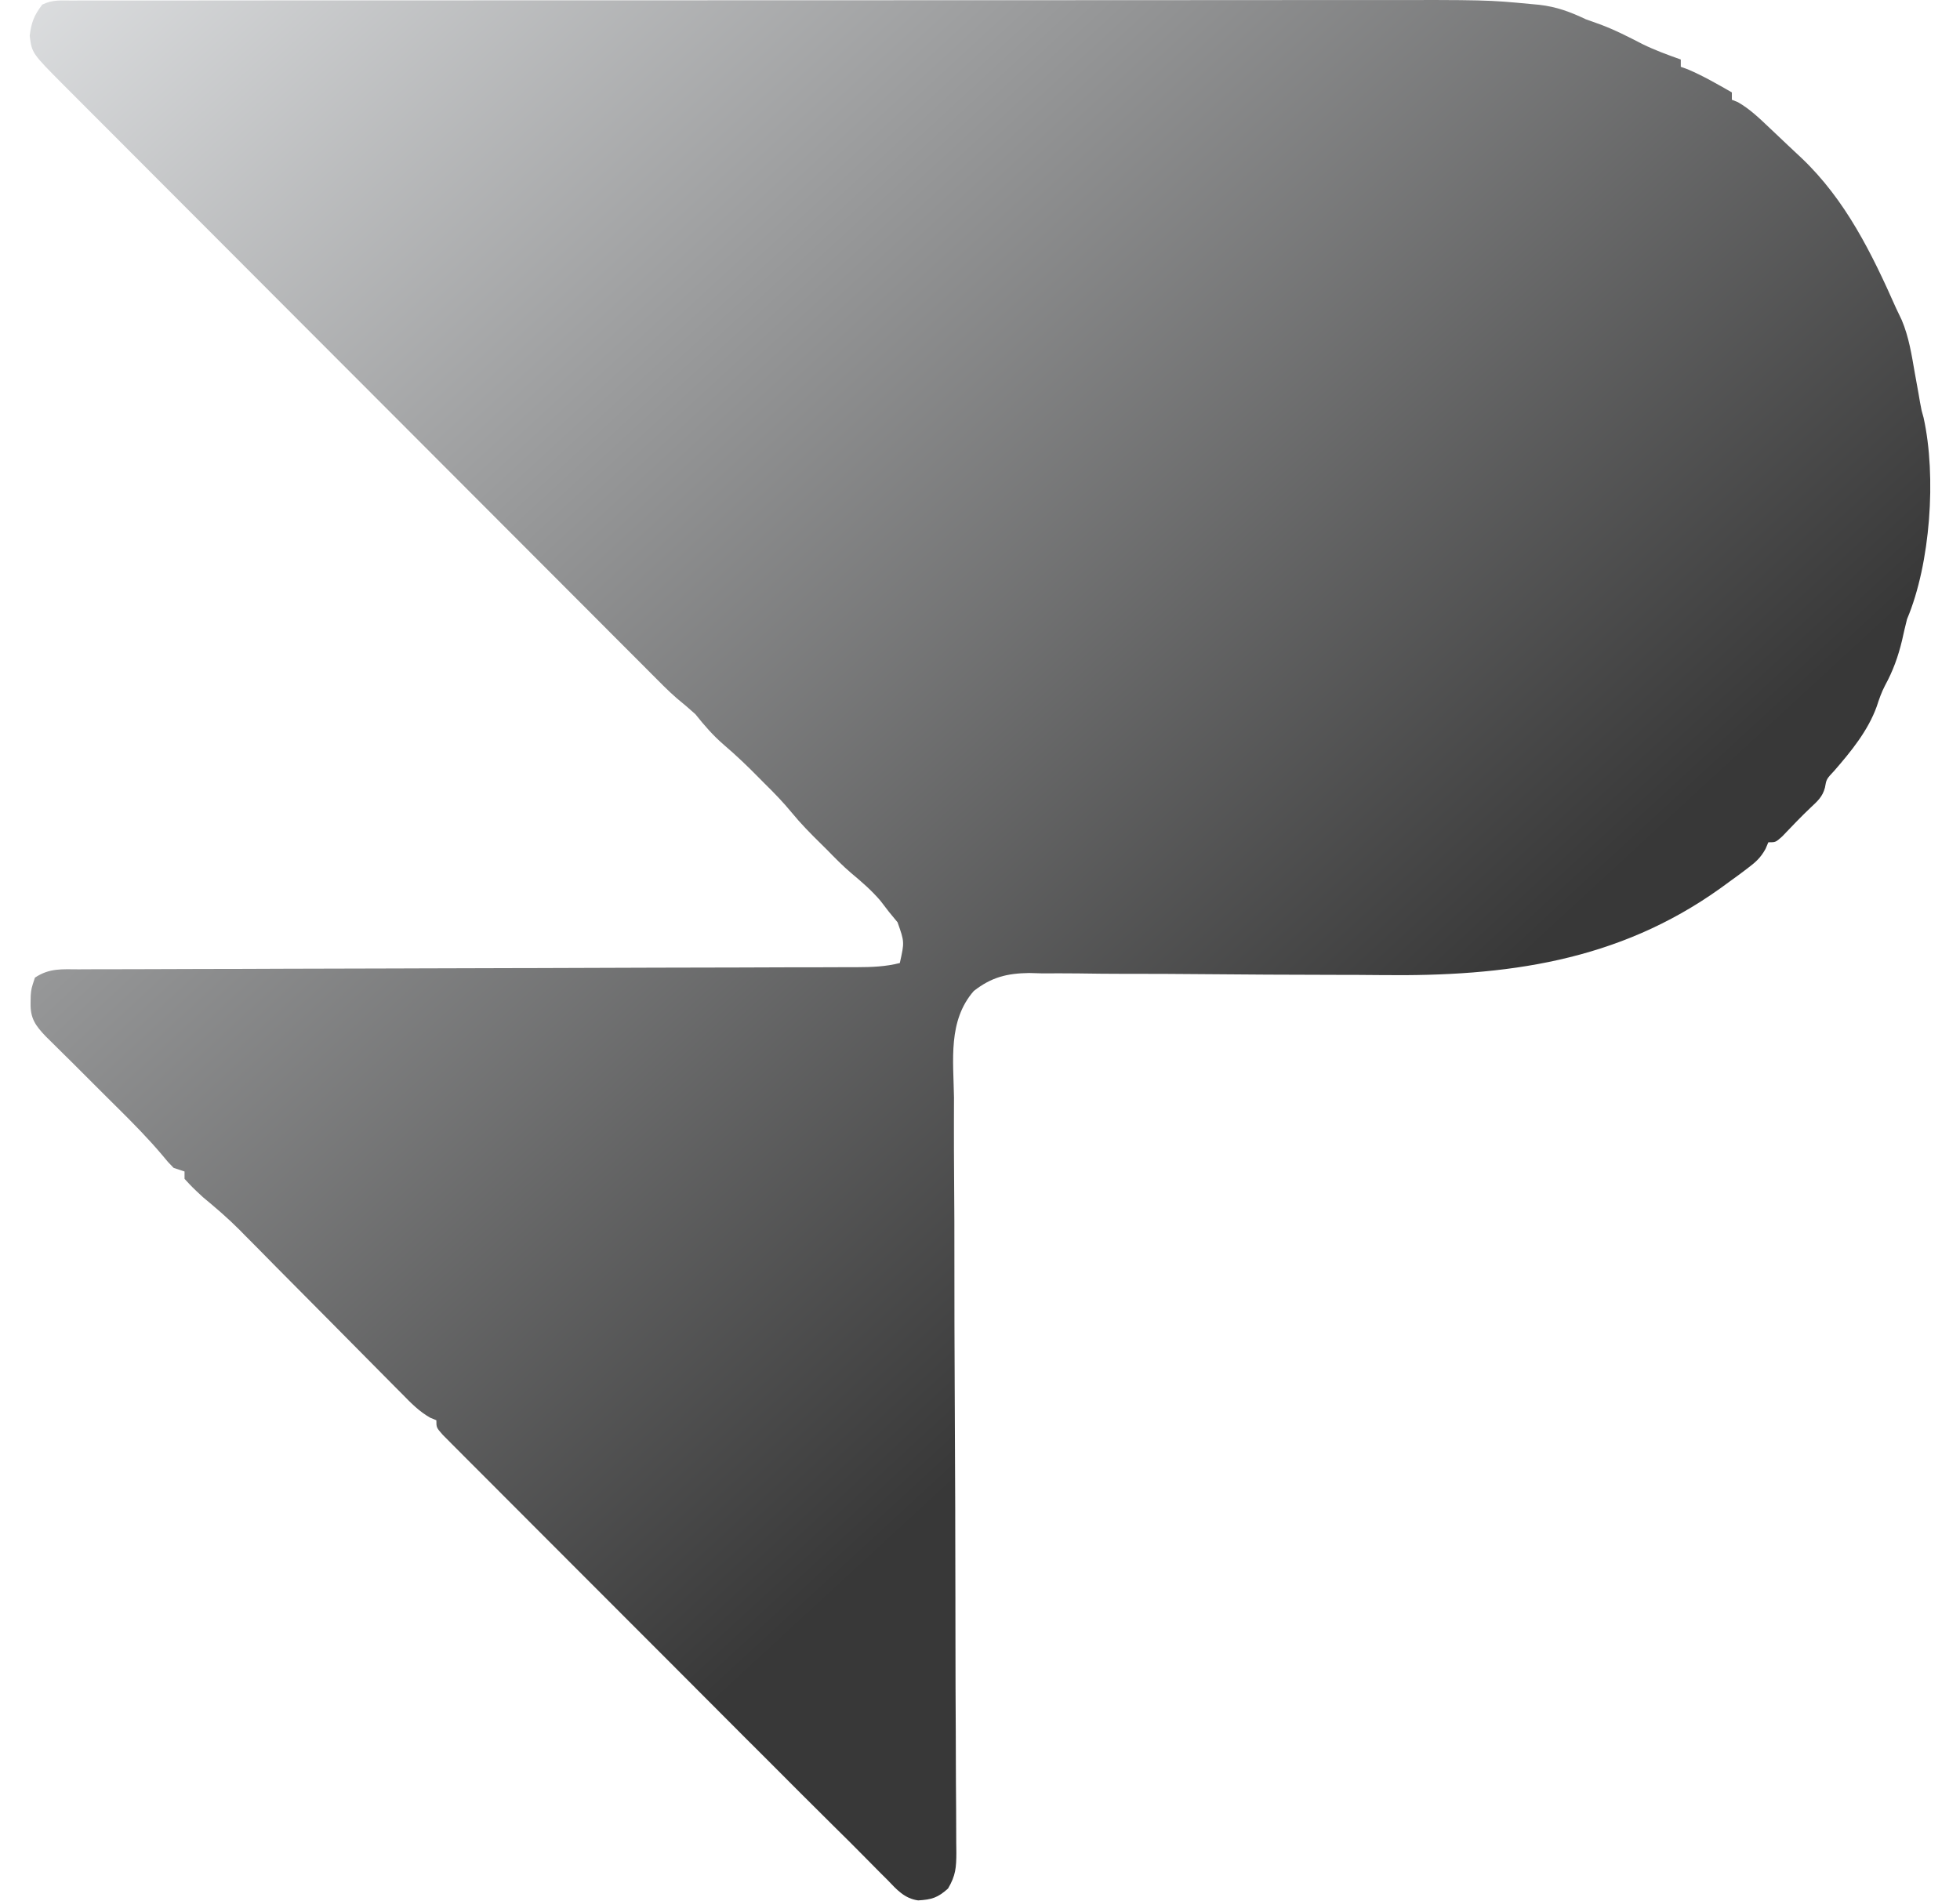
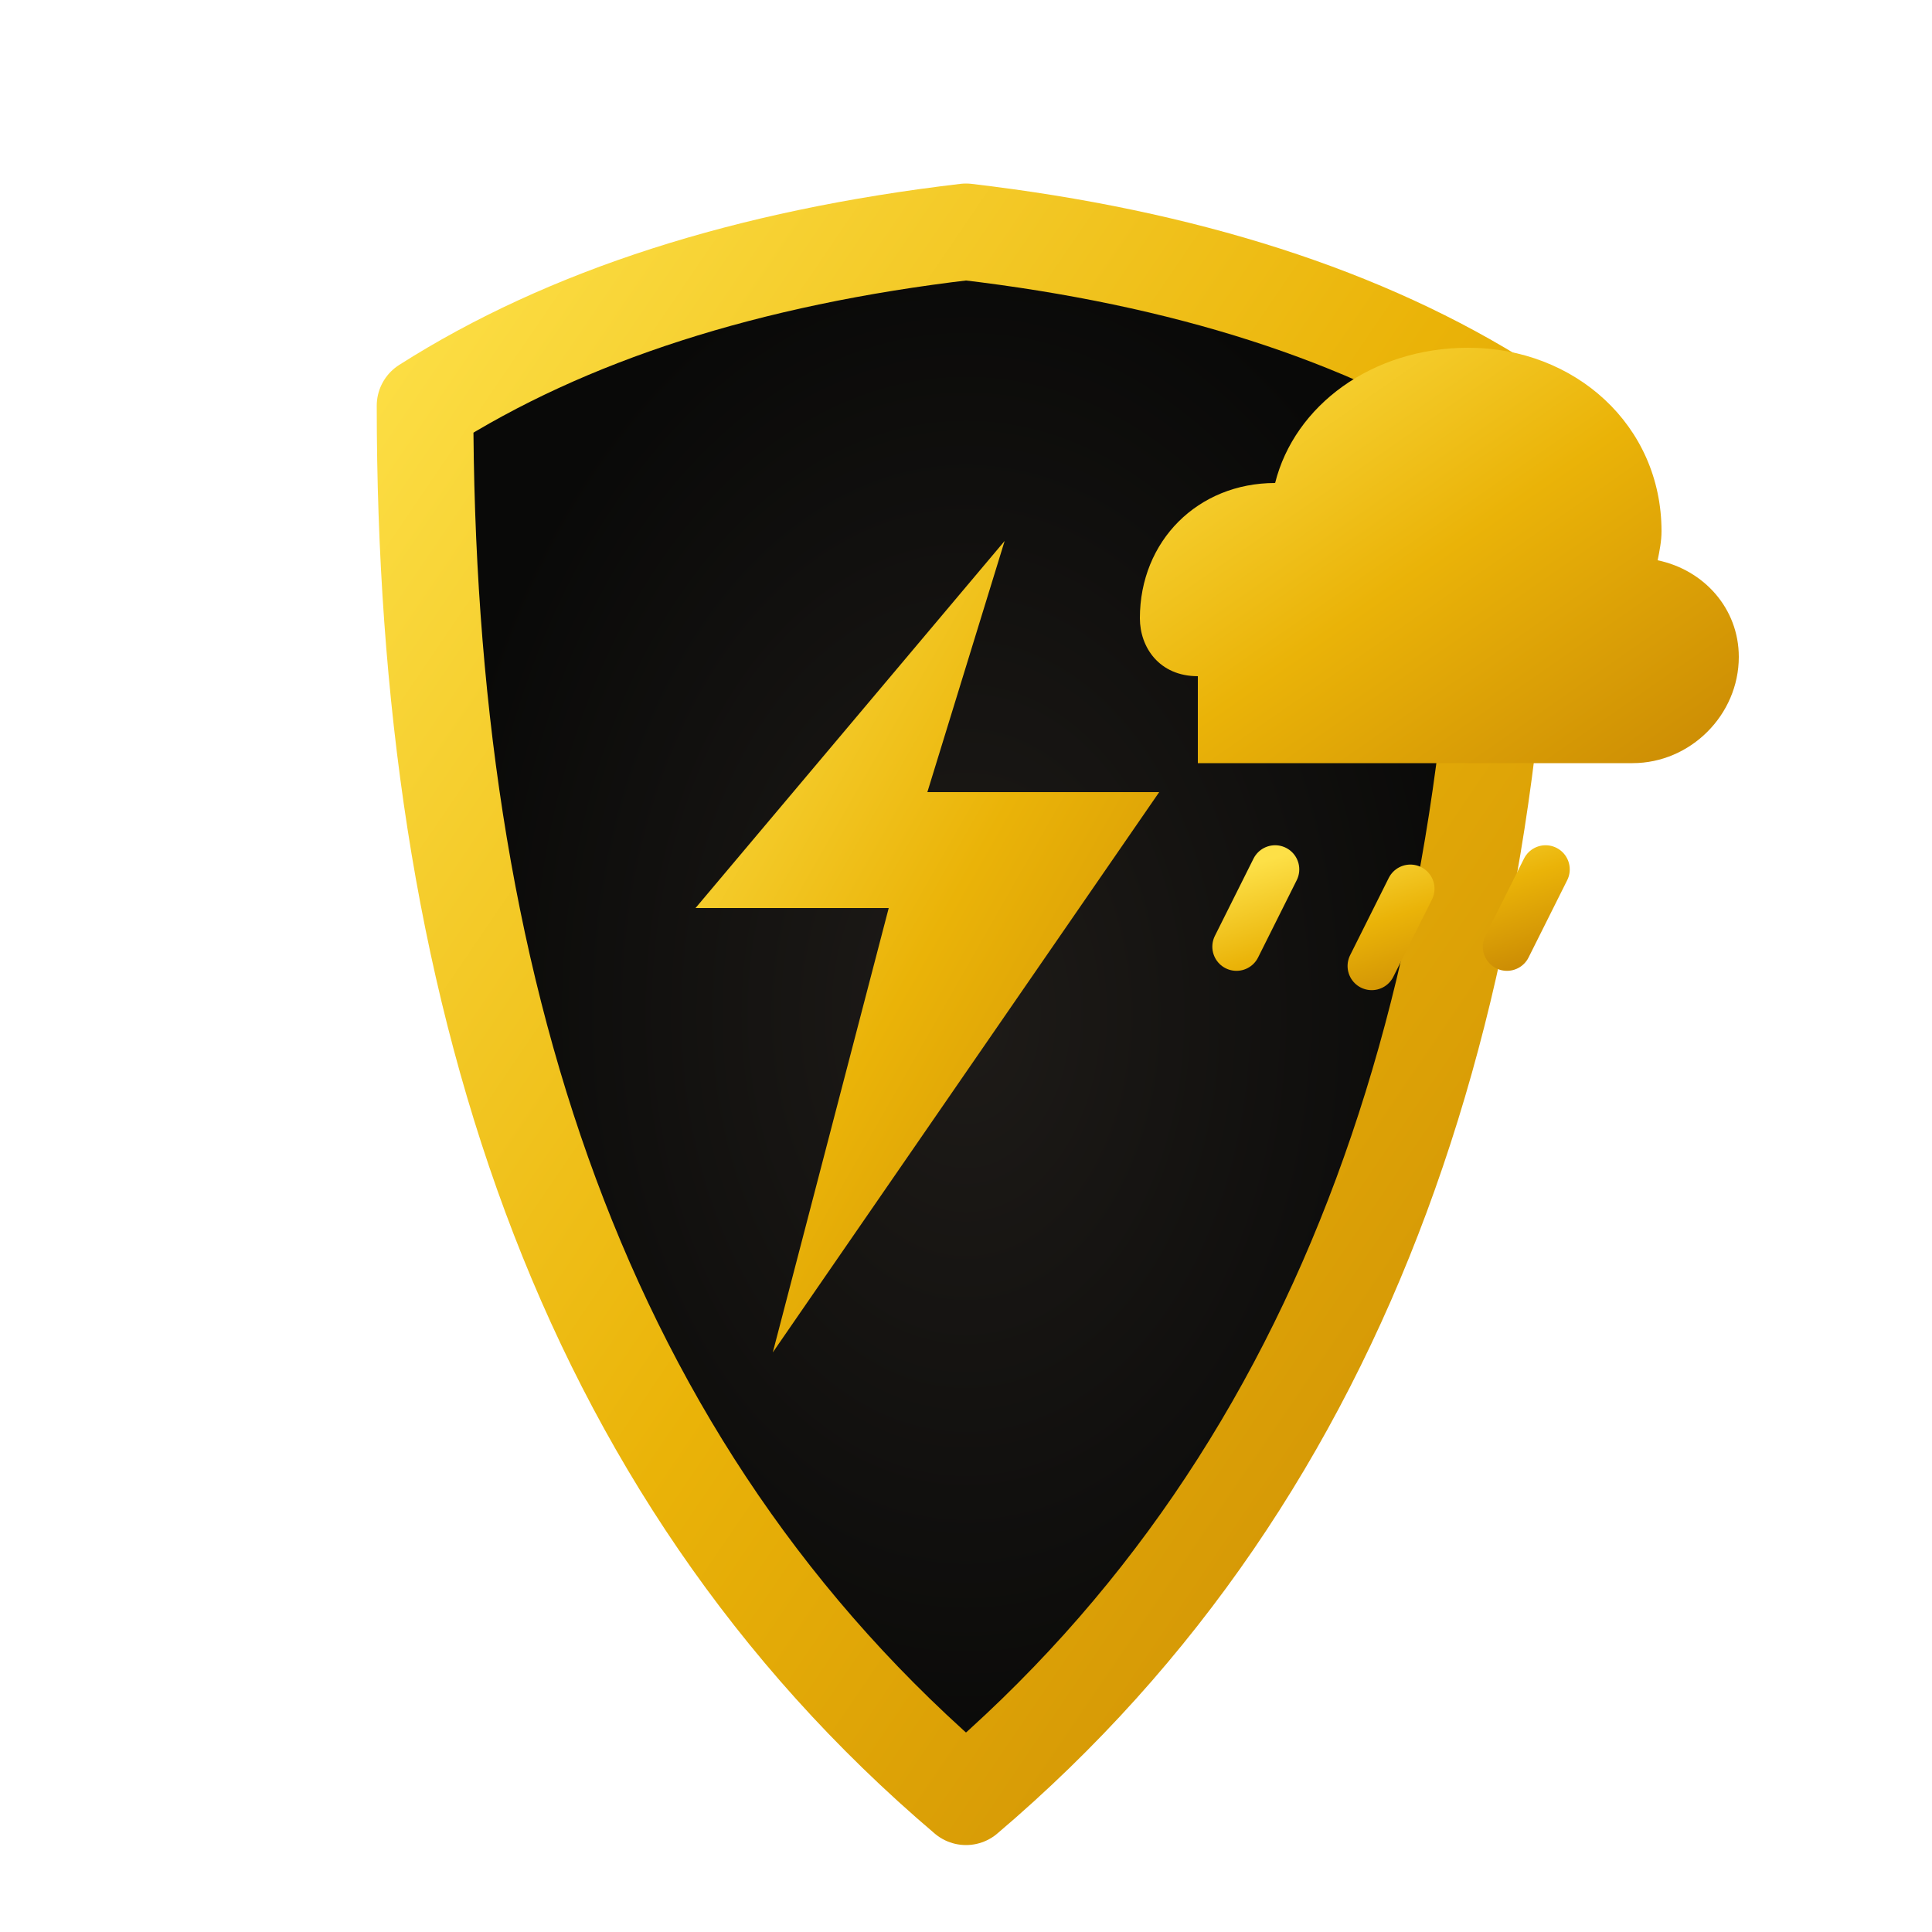
- <svg xmlns="http://www.w3.org/2000/svg" width="33" height="32" viewBox="0 0 33 32" fill="none">
-   <path d="M1.224 0.009C1.264 0.009 1.305 0.009 1.347 0.008C1.485 0.008 1.622 0.008 1.76 0.008C1.859 0.008 1.958 0.008 2.057 0.008C2.33 0.008 2.604 0.008 2.877 0.008C3.171 0.008 3.466 0.007 3.76 0.007C4.338 0.007 4.916 0.006 5.493 0.006C5.963 0.006 6.433 0.006 6.903 0.006C8.235 0.005 9.568 0.005 10.901 0.005C10.973 0.005 11.045 0.005 11.119 0.005C11.191 0.005 11.263 0.005 11.337 0.005C12.502 0.005 13.666 0.005 14.831 0.004C16.027 0.003 17.223 0.003 18.419 0.003C19.09 0.003 19.762 0.002 20.433 0.002C21.005 0.001 21.577 0.001 22.15 0.001C22.441 0.002 22.733 0.002 23.024 0.001C25.038 -0.002 25.038 -0.002 25.777 0.068C25.823 0.072 25.869 0.076 25.917 0.081C26.21 0.115 26.438 0.2 26.701 0.325C26.779 0.354 26.857 0.382 26.936 0.409C27.186 0.501 27.418 0.621 27.655 0.743C27.865 0.846 28.079 0.924 28.299 1.002C28.299 1.043 28.299 1.083 28.299 1.125C28.338 1.139 28.377 1.153 28.418 1.168C28.676 1.278 28.916 1.417 29.159 1.556C29.159 1.597 29.159 1.638 29.159 1.68C29.192 1.693 29.224 1.706 29.258 1.719C29.462 1.835 29.623 1.992 29.793 2.153C29.846 2.204 29.846 2.204 29.901 2.255C29.971 2.321 30.041 2.388 30.111 2.454C30.184 2.524 30.258 2.592 30.332 2.661C31.074 3.366 31.515 4.267 31.924 5.19C31.955 5.256 31.986 5.321 32.019 5.389C32.14 5.675 32.186 5.975 32.239 6.28C32.259 6.394 32.28 6.509 32.301 6.623C32.31 6.673 32.318 6.724 32.327 6.775C32.352 6.912 32.352 6.912 32.387 7.034C32.605 8.02 32.504 9.488 32.108 10.426C32.078 10.545 32.05 10.664 32.024 10.784C31.957 11.061 31.873 11.295 31.737 11.544C31.677 11.659 31.638 11.773 31.598 11.896C31.451 12.304 31.168 12.65 30.887 12.974C30.751 13.119 30.751 13.119 30.726 13.263C30.686 13.417 30.6 13.491 30.486 13.598C30.32 13.754 30.164 13.921 30.005 14.086C29.896 14.183 29.896 14.183 29.773 14.183C29.75 14.238 29.75 14.238 29.726 14.294C29.641 14.447 29.559 14.518 29.42 14.623C29.373 14.658 29.326 14.693 29.278 14.73C29.202 14.785 29.202 14.785 29.125 14.841C29.072 14.88 29.02 14.918 28.966 14.957C27.241 16.191 25.354 16.444 23.269 16.419C23.003 16.416 22.737 16.415 22.471 16.415C21.715 16.414 20.96 16.41 20.204 16.403C19.784 16.399 19.364 16.397 18.944 16.398C18.68 16.398 18.416 16.395 18.152 16.391C17.95 16.388 17.747 16.39 17.544 16.39C17.436 16.387 17.436 16.387 17.326 16.384C16.953 16.39 16.693 16.454 16.395 16.687C15.959 17.188 16.052 17.849 16.062 18.477C16.062 18.62 16.061 18.763 16.061 18.906C16.06 19.212 16.062 19.519 16.064 19.826C16.069 20.31 16.069 20.795 16.069 21.28C16.069 21.959 16.07 22.639 16.074 23.318C16.078 24.017 16.081 24.715 16.083 25.414C16.083 25.457 16.083 25.5 16.083 25.545C16.084 26.015 16.085 26.485 16.086 26.956C16.086 26.997 16.086 27.038 16.086 27.081C16.086 27.287 16.086 27.493 16.087 27.699C16.087 28.181 16.089 28.663 16.092 29.145C16.094 29.445 16.094 29.744 16.095 30.044C16.095 30.183 16.096 30.322 16.098 30.461C16.099 30.65 16.1 30.84 16.1 31.029C16.101 31.084 16.101 31.14 16.102 31.197C16.101 31.446 16.091 31.581 15.962 31.8C15.788 31.956 15.687 31.986 15.459 32C15.23 31.969 15.097 31.818 14.945 31.658C14.888 31.601 14.888 31.601 14.829 31.543C14.74 31.454 14.652 31.365 14.564 31.275C14.397 31.105 14.228 30.937 14.058 30.77C13.668 30.384 13.28 29.996 12.893 29.607C12.776 29.491 12.66 29.374 12.543 29.258C12.137 28.851 11.731 28.444 11.325 28.037C10.946 27.657 10.568 27.279 10.189 26.9C9.863 26.573 9.536 26.247 9.21 25.92C9.016 25.725 8.822 25.531 8.627 25.336C8.445 25.154 8.264 24.972 8.082 24.79C8.015 24.723 7.948 24.656 7.881 24.589C7.79 24.498 7.7 24.407 7.609 24.316C7.558 24.265 7.507 24.214 7.455 24.161C7.347 24.038 7.347 24.038 7.347 23.915C7.296 23.894 7.296 23.894 7.245 23.873C7.059 23.768 6.922 23.628 6.775 23.477C6.743 23.445 6.711 23.413 6.678 23.38C6.573 23.275 6.469 23.169 6.364 23.063C6.291 22.989 6.218 22.915 6.145 22.842C5.952 22.648 5.76 22.454 5.568 22.259C5.261 21.949 4.953 21.639 4.645 21.329C4.538 21.221 4.431 21.113 4.325 21.004C4.258 20.938 4.192 20.871 4.126 20.804C4.097 20.774 4.067 20.744 4.037 20.713C3.839 20.514 3.631 20.336 3.415 20.157C3.238 19.992 3.238 19.992 3.107 19.85C3.107 19.809 3.107 19.768 3.107 19.726C3.047 19.706 2.986 19.686 2.923 19.665C2.829 19.569 2.829 19.569 2.728 19.446C2.496 19.172 2.248 18.92 1.994 18.668C1.951 18.626 1.909 18.583 1.865 18.54C1.783 18.458 1.701 18.377 1.619 18.295C1.48 18.157 1.341 18.018 1.203 17.879C1.13 17.807 1.13 17.807 1.056 17.734C1.009 17.688 0.963 17.641 0.915 17.594C0.868 17.547 0.82 17.501 0.772 17.453C0.595 17.267 0.51 17.148 0.515 16.893C0.516 16.851 0.516 16.809 0.517 16.766C0.527 16.647 0.527 16.647 0.588 16.462C0.832 16.299 1.044 16.321 1.327 16.322C1.413 16.322 1.413 16.322 1.501 16.321C1.694 16.32 1.887 16.32 2.08 16.32C2.218 16.32 2.357 16.319 2.495 16.319C2.793 16.317 3.091 16.317 3.389 16.316C3.859 16.316 4.33 16.314 4.801 16.312C5.461 16.31 6.121 16.308 6.781 16.307C6.844 16.306 6.844 16.306 6.908 16.306C6.95 16.306 6.992 16.306 7.035 16.306C7.63 16.305 8.224 16.303 8.818 16.301C8.86 16.301 8.902 16.301 8.945 16.301C9.642 16.299 10.339 16.297 11.036 16.294C11.505 16.293 11.973 16.292 12.441 16.291C12.732 16.29 13.023 16.289 13.315 16.288C13.45 16.288 13.585 16.288 13.72 16.288C13.905 16.287 14.089 16.287 14.273 16.286C14.327 16.286 14.38 16.286 14.436 16.286C14.682 16.285 14.91 16.277 15.15 16.216C15.229 15.861 15.229 15.861 15.112 15.53C15.064 15.472 15.015 15.414 14.966 15.353C14.919 15.292 14.872 15.231 14.824 15.168C14.675 14.993 14.508 14.849 14.332 14.702C14.187 14.579 14.055 14.443 13.921 14.306C13.887 14.273 13.853 14.239 13.818 14.204C13.647 14.036 13.481 13.868 13.33 13.683C13.187 13.509 13.037 13.354 12.877 13.197C12.845 13.165 12.812 13.132 12.779 13.098C12.589 12.904 12.396 12.72 12.189 12.543C12.005 12.384 11.861 12.218 11.709 12.027C11.607 11.934 11.502 11.845 11.395 11.758C11.246 11.629 11.111 11.489 10.972 11.35C10.907 11.284 10.841 11.219 10.776 11.153C10.74 11.117 10.704 11.081 10.667 11.044C10.628 11.005 10.589 10.966 10.55 10.927C10.463 10.84 10.376 10.753 10.289 10.666C10.243 10.62 10.197 10.574 10.15 10.526C9.12 9.495 8.09 8.464 7.061 7.432C6.909 7.28 6.757 7.127 6.605 6.975C6.574 6.945 6.544 6.914 6.513 6.883C6.022 6.391 5.531 5.9 5.04 5.408C4.536 4.903 4.032 4.398 3.527 3.892C3.244 3.609 2.961 3.325 2.678 3.042C2.412 2.776 2.146 2.509 1.88 2.242C1.782 2.145 1.685 2.047 1.587 1.949C1.454 1.816 1.32 1.682 1.187 1.548C1.149 1.51 1.11 1.471 1.07 1.431C0.537 0.895 0.537 0.895 0.5 0.602C0.528 0.376 0.574 0.258 0.711 0.078C0.885 -0.009 1.03 0.009 1.224 0.009Z" fill="url(#paint0_linear_7184_860)" />
+ <svg xmlns="http://www.w3.org/2000/svg" viewBox="0 0 100 100" fill="none" width="32" height="32">
  <defs>
-     <linearGradient id="paint0_linear_7184_860" x1="-1.74" y1="-4.8" x2="21.3" y2="20.16" gradientUnits="userSpaceOnUse">
-       <stop stop-color="#F8FAFC" />
-       <stop offset="1" stop-color="#383838" />
+     <linearGradient id="shieldGoldGradient" x1="0%" y1="0%" x2="100%" y2="100%">
+       <stop offset="0%" stop-color="#FDE047" />
+       <stop offset="50%" stop-color="#EAB308" />
+       <stop offset="100%" stop-color="#CA8A04" />
    </linearGradient>
+     <radialGradient id="shieldBgGradient" cx="50%" cy="50%" r="50%">
+       <stop offset="0%" stop-color="#1E1B18" />
+       <stop offset="100%" stop-color="#090908" />
+     </radialGradient>
  </defs>
+   <path d="M 50,12 Q 33,14 22,21 C 22,51 30,76 50,93 C 70,76 78,51 78,21 Q 67,14 50,12 Z" fill="url(#shieldBgGradient)" stroke="url(#shieldGoldGradient)" stroke-width="5" stroke-linejoin="round" />
+   <path d="M 52,28 L 36,47 L 46,47 L 40,70 L 60,41 L 48,41 Z" fill="url(#shieldGoldGradient)" />
+   <path d="M 62,35 C 60,35 59,33.5 59,32 C 59,28 62,25 66,25 C 67,21 71,18 76,18 C 81.5,18 86,22 86,27.5 C 86,28 85.9,28.5 85.8,29 C 88.2,29.5 90,31.5 90,34 C 90,37 87.5,39.5 84.5,39.5 L 62,39.5" fill="url(#shieldGoldGradient)" />
+   <path d="M 66,45 L 64,49 M 73,46 L 71,50 M 80,45 L 78,49" stroke="url(#shieldGoldGradient)" stroke-width="2.5" stroke-linecap="round" />
</svg>
